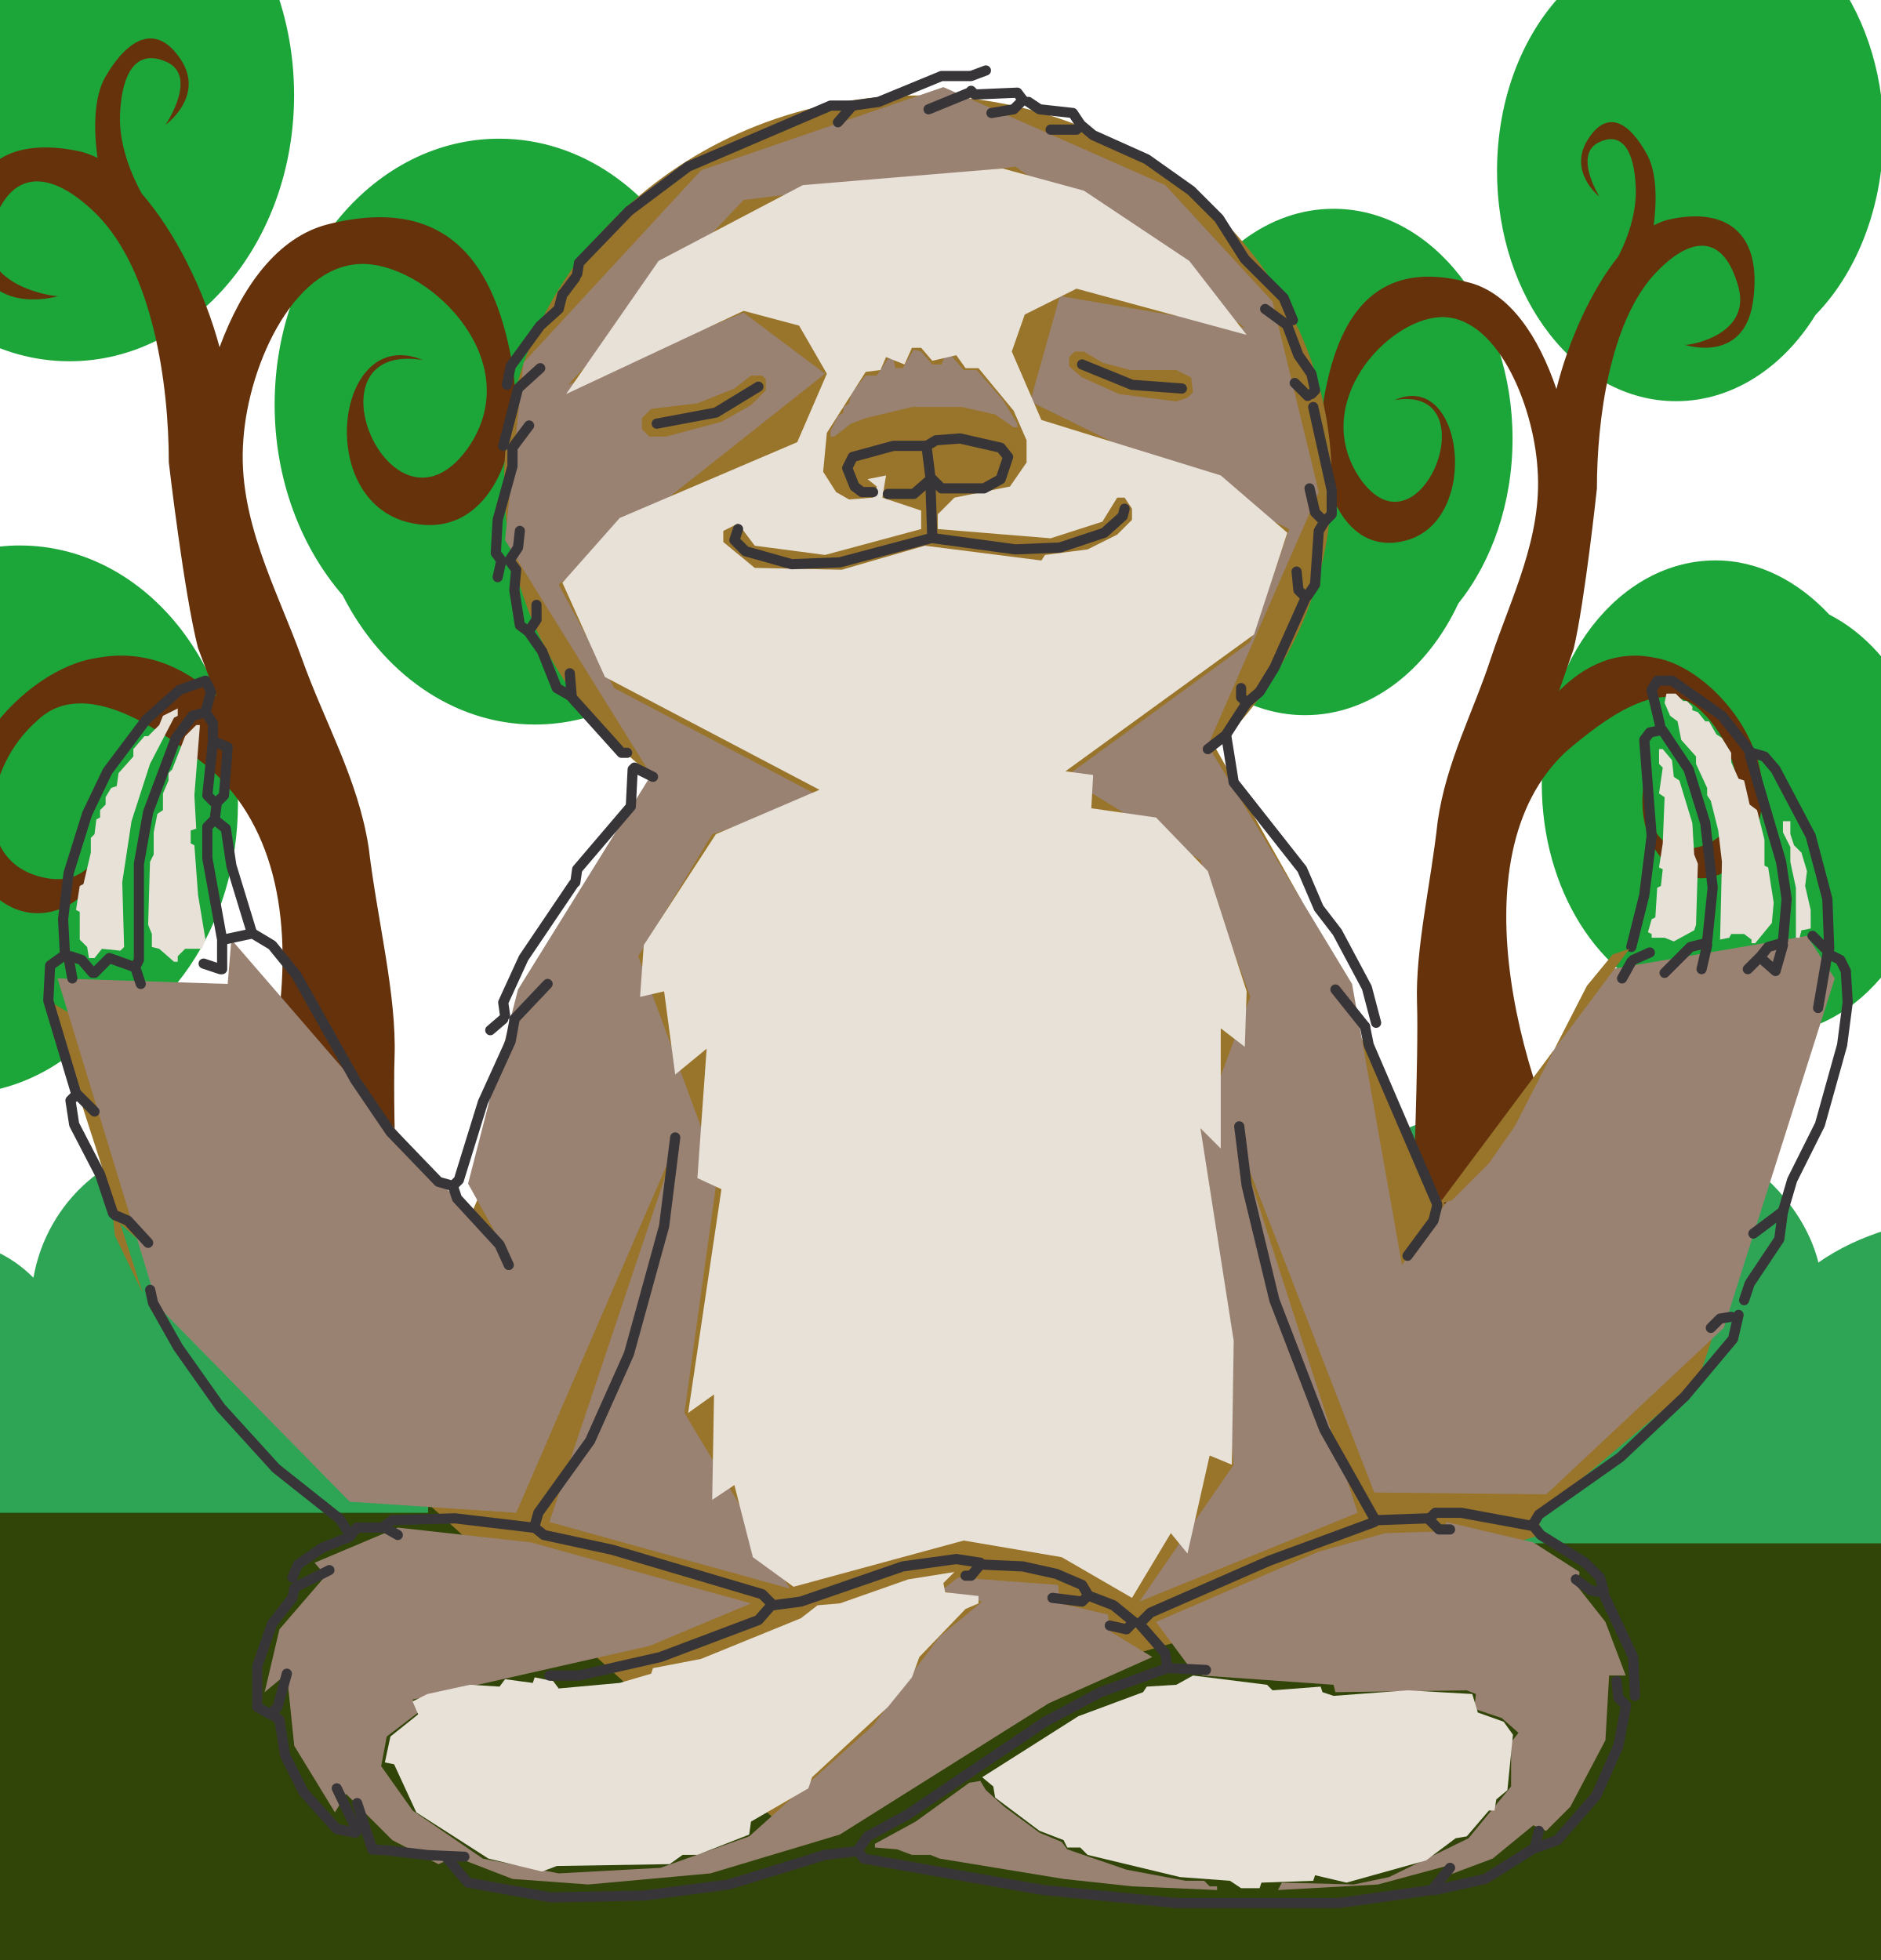
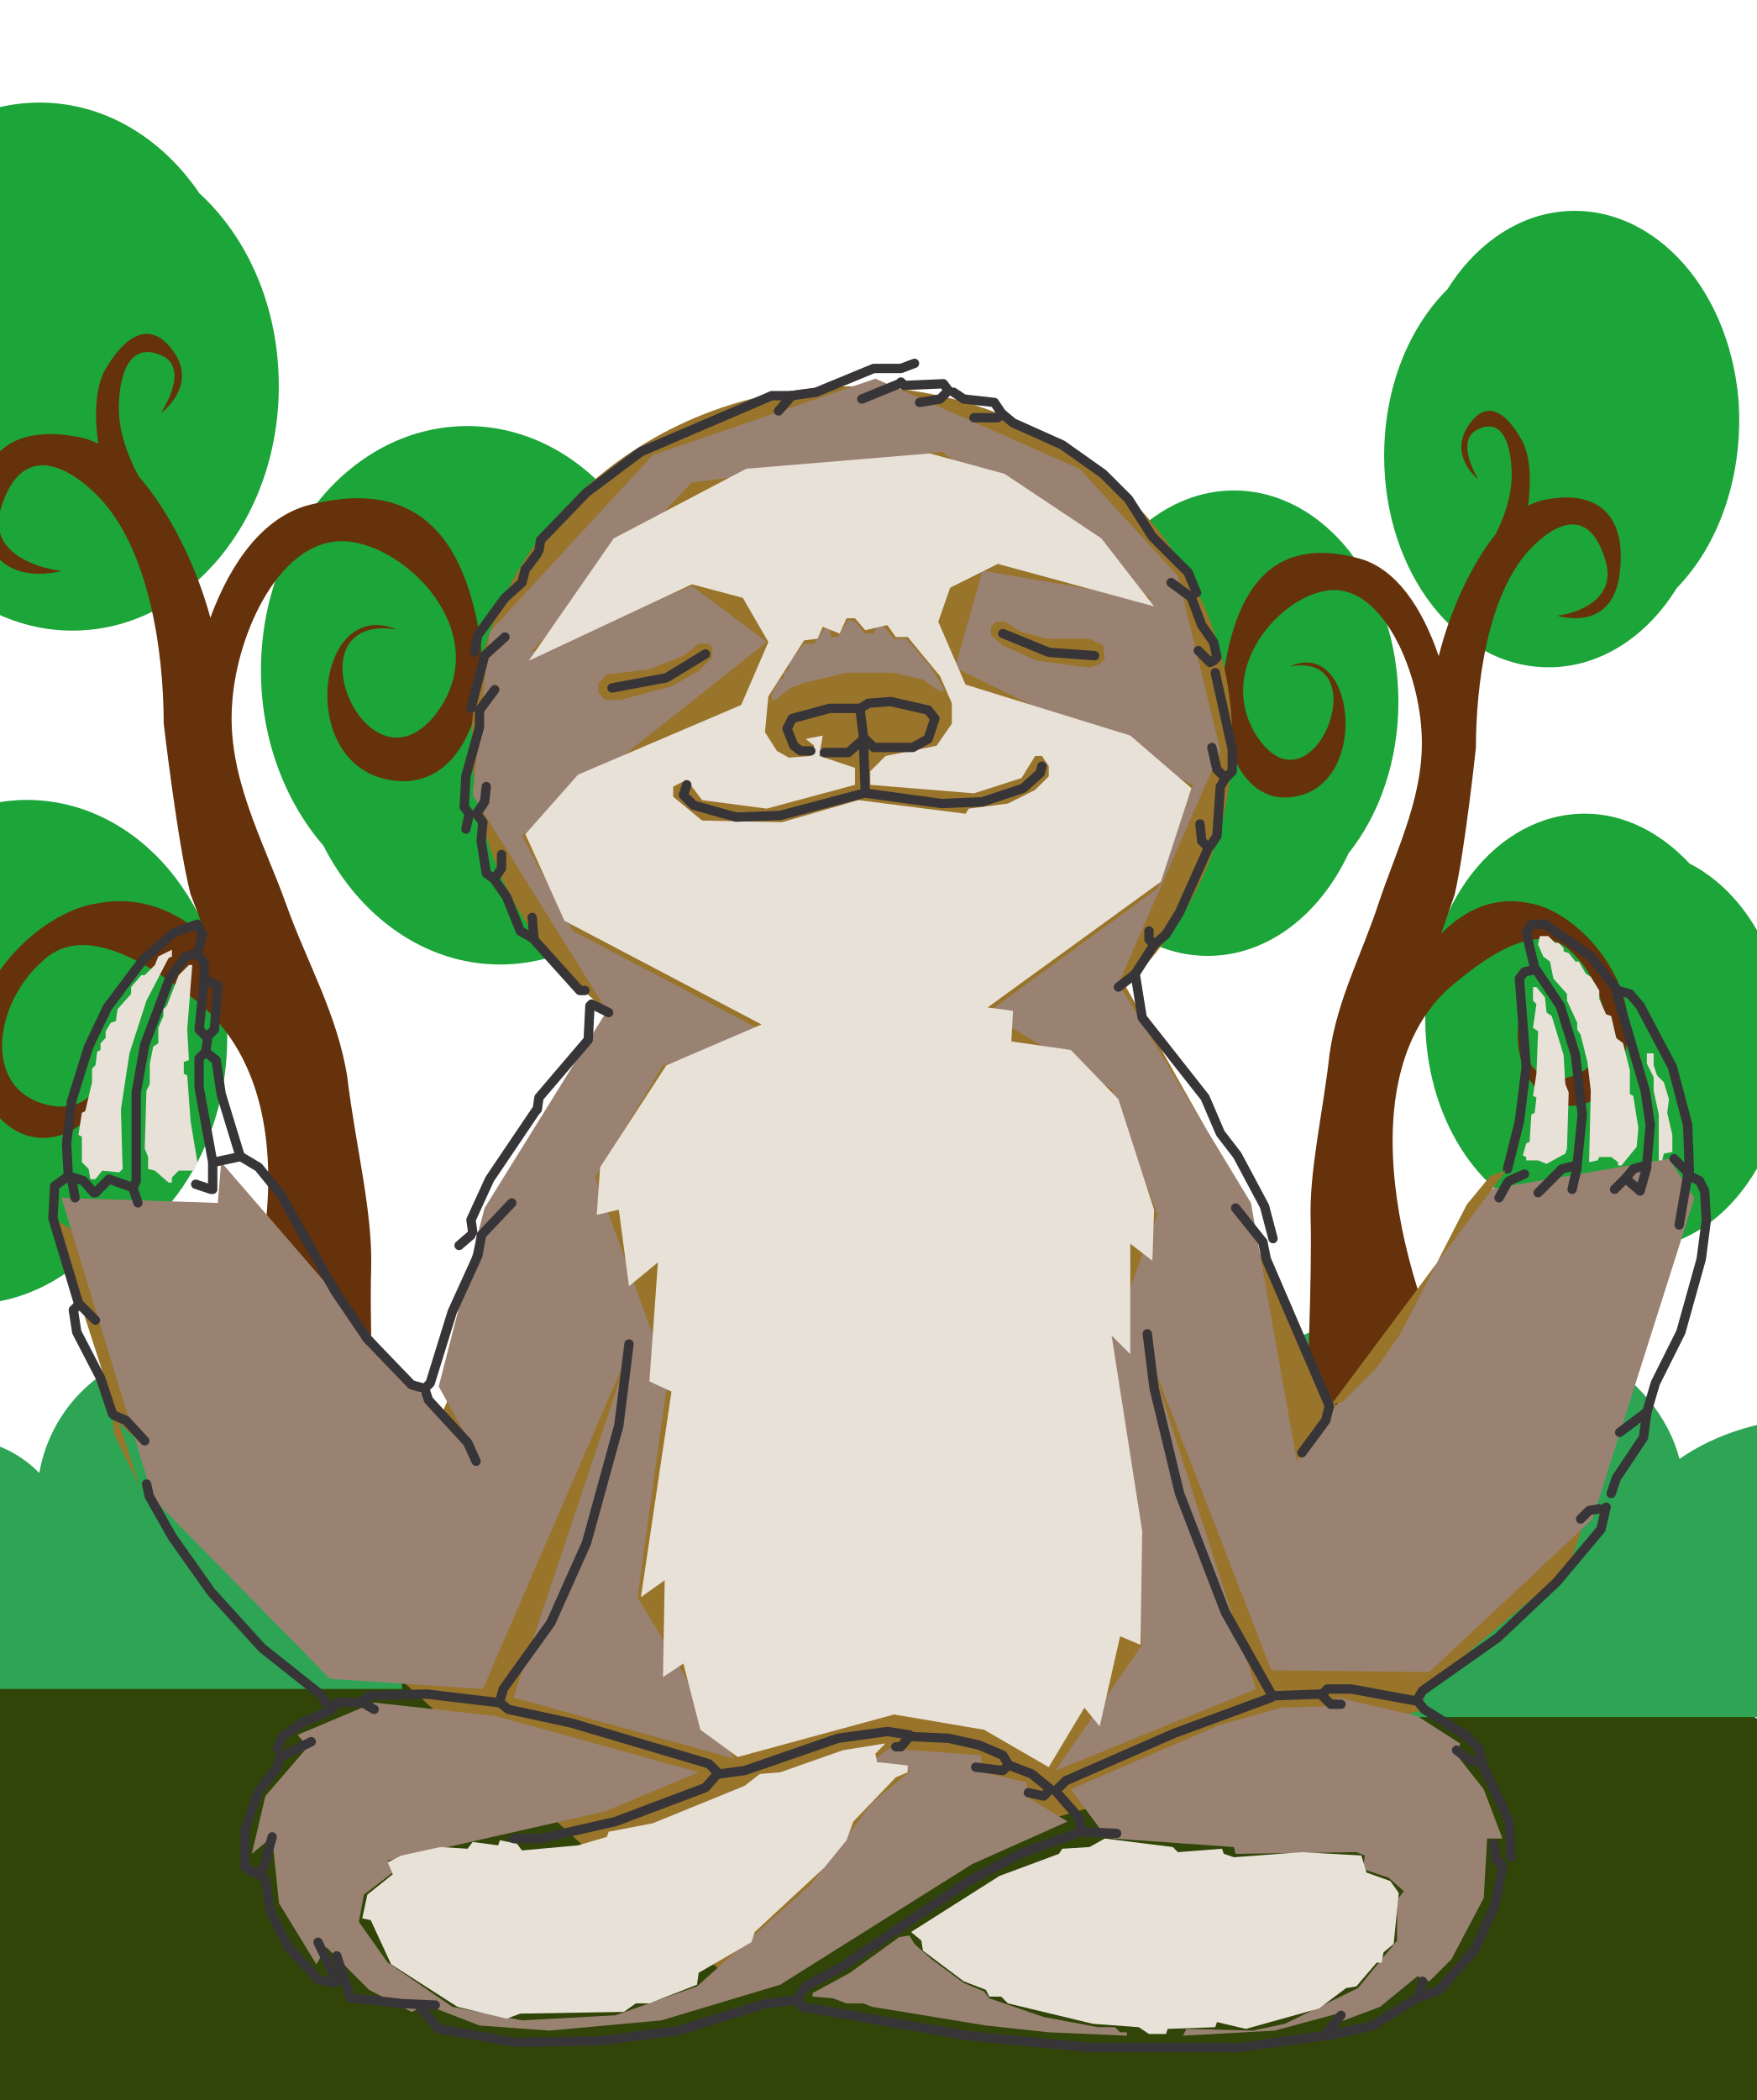
- <svg xmlns="http://www.w3.org/2000/svg" id="Layer_1" version="1.1" viewBox="0 0 1017.03 1059.95">
+ <svg xmlns="http://www.w3.org/2000/svg" id="Layer_1" version="1.1" viewBox="0 0 1033.49 1235.64">
  <defs>
    <style>
      .st0 {
        fill: #314508;
      }

      .st1 {
        fill: #e8e1d8;
      }

      .st1, .st2 {
        fill-rule: evenodd;
      }

      .st3 {
        fill: #1ca538;
      }

      .st4 {
        fill: #99742b;
      }

      .st5 {
        fill: #2da555;
      }

      .st6 {
        fill: #65320b;
      }

      .st7 {
        fill: none;
        stroke: #383538;
        stroke-linecap: round;
        stroke-linejoin: round;
        stroke-width: 5.5px;
      }

      .st2 {
        fill: #9a8273;
      }
    </style>
  </defs>
-   <path class="st0" d="M1238.07,1019.85c-98.65-113.34-217.07-202.06-351.98-263.66-135.25-61.77-280.07-93.08-430.42-93.08-178.49,0-354.68,46.34-509.55,134-8.98,5.09-14.55,14.66-14.55,25.05v216.65c0,15.89,12.78,28.75,28.54,28.75h1256.49c11.21,0,21.37-6.6,26-16.87,4.63-10.27,2.85-22.34-4.53-30.81v-.02Z" />
-   <path class="st5" d="M207.49,701.66c-6.3,0-12.36,1.13-18,3.17-1.04-48.14-39.3-86.82-86.38-86.82-42.46,0-77.74,31.48-85.04,72.97-12.5-12.64-29.63-20.45-48.54-20.45-36.62,0-66.59,29.25-69.02,66.27-3.33-.91-6.82-1.45-10.42-1.45-22.23,0-40.26,18.53-40.26,41.38s18.03,41.38,40.26,41.38H231.5v-79.75c0-33.89-24.01-36.71-24.01-36.71h0Z" />
-   <path class="st5" d="M656.38,695.52c10.88,0,21.33,1.35,31.06,3.78,1.79-57.51,67.82-103.72,149.09-103.72,73.27,0,134.17,37.61,146.76,87.17,21.57-15.1,51.14-24.43,83.78-24.43,63.2,0,114.92,34.94,119.12,79.17,5.75-1.09,11.76-1.73,17.99-1.73,38.36,0,69.48,22.13,69.48,49.43s-31.12,49.43-69.48,49.43h-589.24v-95.27c0-40.49,41.44-43.85,41.44-43.85h0Z" />
+   <path class="st0" d="M1243.13,1195.54c-98.65-113.34-217.07-202.06-351.98-263.66-135.25-61.77-280.07-93.08-430.42-93.08-178.49,0-354.68,46.34-509.55,134-8.98,5.09-14.55,14.66-14.55,25.05v216.65c0,15.89,12.78,28.75,28.54,28.75h1256.49c11.21,0,21.37-6.6,26-16.87,4.63-10.27,2.85-22.34-4.53-30.81v-.02Z" />
+   <path class="st5" d="M212.55,877.35c-6.3,0-12.36,1.13-18,3.17-1.04-48.14-39.3-86.82-86.38-86.82-42.46,0-77.74,31.48-85.04,72.97-12.5-12.64-29.63-20.45-48.54-20.45-36.62,0-66.59,29.25-69.02,66.27-3.33-.91-6.82-1.45-10.42-1.45-22.23,0-40.26,18.53-40.26,41.38s18.03,41.38,40.26,41.38H236.56v-79.75c0-33.89-24.01-36.71-24.01-36.71h0Z" />
+   <path class="st5" d="M661.44,871.21c10.88,0,21.33,1.35,31.06,3.78,1.79-57.51,67.82-103.72,149.09-103.72,73.27,0,134.17,37.61,146.76,87.17,21.57-15.1,51.14-24.43,83.78-24.43,63.2,0,114.92,34.94,119.12,79.17,5.75-1.09,11.76-1.73,17.99-1.73,38.36,0,69.48,22.13,69.48,49.43s-31.12,49.43-69.48,49.43h-589.24v-95.27c0-40.49,41.44-43.85,41.44-43.85h0Z" />
  <g>
-     <path class="st3" d="M981.71,170.32c-17.69,28.7-45.14,46.64-75.4,46.64-53.52,0-96.81-55.61-96.81-124.37,0-40.06,14.43-75.34,37.23-98.06,15.36-24.52,38.16-41.86,64.69-45.44,53.06-7.18,100.53,41.86,106.58,110.02,3.26,44.25-11.17,85.5-36.3,111.22h0ZM637.77,173.9c16.75-36.47,47.94-60.99,83.31-60.99,53.52,0,96.81,55.61,96.81,124.37,0,34.68-11.17,66.37-29.32,89.09-16.75,35.88-47.47,60.39-82.84,60.39-53.52,0-96.34-55.61-96.34-123.77-.47-35.28,10.7-66.37,28.39-89.09h0ZM927.72,303.06c23.27,0,44.68,11.36,61.43,29.3,33.98,17.34,57.71,59.79,57.71,109.42,0,65.17-40.96,117.79-91.69,117.79-17.69,0-34.44-6.58-48.4-17.94-41.89-11.96-73.07-60.39-73.07-117.79,0-66.97,41.89-120.78,94.01-120.78Z" />
-     <path class="st6" d="M715.96,215.16c6.98-39.46,24.67-77.13,79.12-62.18,21.41,5.98,36.77,28.7,46.54,57.4,6.52-26.31,19.08-53.81,33.51-71.75,6.05-11.96,10.24-25.71,9.31-38.87-.93-16.74-6.52-29.3-20.01-22.72s0,28.7.47,29.3c-.93-.6-16.75-13.75-6.52-30.49,10.24-16.74,22.34-10.76,32.58,8.37,4.65,8.97,5.12,23.32,3.26,37.67,2.33-1.2,5.12-2.39,7.45-2.99,30.72-7.18,50.73,5.98,46.54,41.86-3.72,35.88-35.37,26.31-37.23,25.71.93.6,38.16-4.78,28.39-33.48-8.84-28.7-27.46-23.32-44.68-4.78-24.2,26.31-31.18,78.93-31.18,116,0,0-6.52,60.99-12.57,86.7l-7.91,22.72c14.43-14.35,31.65-22.12,51.66-17.94,31.18,4.78,73.54,54.41,53.06,97.46-19.08,41.86-65.16,18.54-59.11-28.1,0,0,.47,41.26,30.25,32.89,29.79-8.37,24.2-51.42,1.4-72.95-20.48-21.53-53.99,4.78-73.54,21.53-61.43,57.4-22.81,187.15,14.43,249.34l-97.27-5.38s3.26-78.93,2.33-108.23c-.93-29.3,7.45-63.98,11.17-98.06,4.65-32.29,19.08-58.6,28.86-88.49,10.7-32.29,27.92-65.17,25.13-102.25-2.33-35.88-22.81-83.71-53.06-81.92-28.86,1.79-69.81,46.64-43.28,86.7,32.58,47.83,71.21-50.82,19.08-41.86,37.23-16.74,47.01,65.17,6.05,75.94-35.84,9.57-51.2-37.67-44.21-77.13h0Z" />
+     <path class="st3" d="M986.77,346c-17.69,28.7-45.14,46.64-75.4,46.64-53.52,0-96.81-55.61-96.81-124.37,0-40.06,14.43-75.34,37.23-98.06,15.36-24.52,38.16-41.86,64.69-45.44,53.06-7.18,100.53,41.86,106.58,110.02,3.26,44.25-11.17,85.5-36.3,111.22h0ZM642.83,349.59c16.75-36.47,47.94-60.99,83.31-60.99,53.52,0,96.81,55.61,96.81,124.37,0,34.68-11.17,66.37-29.32,89.09-16.75,35.88-47.47,60.39-82.84,60.39-53.52,0-96.34-55.61-96.34-123.77-.47-35.28,10.7-66.37,28.39-89.09h0ZM932.78,478.75c23.27,0,44.68,11.36,61.43,29.3,33.98,17.34,57.71,59.79,57.71,109.42,0,65.17-40.96,117.79-91.69,117.79-17.69,0-34.44-6.58-48.4-17.94-41.89-11.96-73.07-60.39-73.07-117.79,0-66.97,41.89-120.78,94.01-120.78Z" />
+     <path class="st6" d="M721.02,390.85c6.98-39.46,24.67-77.13,79.12-62.18,21.41,5.98,36.77,28.7,46.54,57.4,6.52-26.31,19.08-53.81,33.51-71.75,6.05-11.96,10.24-25.71,9.31-38.87-.93-16.74-6.52-29.3-20.01-22.72s0,28.7.47,29.3c-.93-.6-16.75-13.75-6.52-30.49,10.24-16.74,22.34-10.76,32.58,8.37,4.65,8.97,5.12,23.32,3.26,37.67,2.33-1.2,5.12-2.39,7.45-2.99,30.72-7.18,50.73,5.98,46.54,41.86-3.72,35.88-35.37,26.31-37.23,25.71.93.6,38.16-4.78,28.39-33.48-8.84-28.7-27.46-23.32-44.68-4.78-24.2,26.31-31.18,78.93-31.18,116,0,0-6.52,60.99-12.57,86.7l-7.91,22.72c14.43-14.35,31.65-22.12,51.66-17.94,31.18,4.78,73.54,54.41,53.06,97.46-19.08,41.86-65.16,18.54-59.11-28.1,0,0,.47,41.26,30.25,32.89,29.79-8.37,24.2-51.42,1.4-72.95-20.48-21.53-53.99,4.78-73.54,21.53-61.43,57.4-22.81,187.15,14.43,249.34l-97.27-5.38s3.26-78.93,2.33-108.23c-.93-29.3,7.45-63.98,11.17-98.06,4.65-32.29,19.08-58.6,28.86-88.49,10.7-32.29,27.92-65.17,25.13-102.25-2.33-35.88-22.81-83.71-53.06-81.92-28.86,1.79-69.81,46.64-43.28,86.7,32.58,47.83,71.21-50.82,19.08-41.86,37.23-16.74,47.01,65.17,6.05,75.94-35.84,9.57-51.2-37.67-44.21-77.13h0Z" />
  </g>
  <g>
-     <path class="st3" d="M-57.03,141.41C-34.84,174.62-.39,195.37,37.57,195.37c67.15,0,121.45-64.33,121.45-143.88,0-46.35-18.1-87.16-46.71-113.45-19.27-28.36-47.88-48.42-81.16-52.57C-35.42-122.84-94.98-66.11-102.57,12.75c-4.09,51.19,14.01,98.92,45.54,128.67h0ZM374.48,145.56c-21.02-42.2-60.14-70.56-104.52-70.56-67.15,0-121.45,64.33-121.45,143.88,0,40.12,14.01,76.78,36.79,103.07,21.02,41.5,59.56,69.87,103.93,69.87,67.15,0,120.87-64.33,120.87-143.19.58-40.81-13.43-76.78-35.62-103.07h0ZM10.71,294.98c-29.2,0-56.05,13.14-77.08,33.9-42.62,20.06-72.4,69.17-72.4,126.59,0,75.4,51.38,136.27,115.03,136.27,22.19,0,43.21-7.61,60.73-20.75,52.55-13.83,91.67-69.87,91.67-136.27,0-77.48-52.55-139.73-117.95-139.73Z" />
-     <path class="st6" d="M276.38,193.29c-8.76-45.66-30.95-89.24-99.26-71.94-26.86,6.92-46.13,33.2-58.39,66.41-8.17-30.44-23.94-62.26-42.04-83.01-7.59-13.83-12.85-29.75-11.68-44.96,1.17-19.37,8.17-33.9,25.11-26.29s0,33.2-.58,33.9c1.17-.69,21.02-15.91,8.17-35.28-12.85-19.37-28.03-12.45-40.87,9.68-5.84,10.38-6.42,26.98-4.09,43.58-2.92-1.38-6.42-2.77-9.34-3.46-38.54-8.3-63.65,6.92-58.39,48.42,4.67,41.5,44.38,30.44,46.71,29.75-1.17.69-47.88-5.53-35.62-38.74,11.09-33.2,34.45-26.98,56.05-5.53,30.36,30.44,39.12,91.31,39.12,134.2,0,0,8.17,70.56,15.77,100.3l9.93,26.29c-18.1-16.6-39.71-25.59-64.81-20.75-39.12,5.53-92.26,62.95-66.56,112.75,23.94,48.42,81.75,21.44,74.16-32.51,0,0-.58,47.73-37.95,38.05-37.37-9.68-30.36-59.49-1.75-84.39,25.69-24.9,67.73,5.53,92.26,24.9,77.08,66.41,28.61,216.52-18.1,288.46l122.04-6.23s-4.09-91.31-2.92-125.21c1.17-33.9-9.34-74.02-14.01-113.45-5.84-37.35-23.94-67.79-36.2-102.38-13.43-37.35-35.03-75.4-31.53-118.29,2.92-41.5,28.61-96.84,66.56-94.77,36.2,2.08,87.59,53.96,54.3,100.3-40.87,55.34-89.34-58.8-23.94-48.42-46.71-19.37-58.97,75.4-7.59,87.85,44.96,11.07,64.23-43.58,55.47-89.24h0Z" />
+     <path class="st3" d="M-51.97,317.1c22.19,33.2,56.64,53.96,94.59,53.96,67.15,0,121.45-64.33,121.45-143.88,0-46.35-18.1-87.16-46.71-113.45-19.27-28.36-47.88-48.42-81.16-52.57-66.56-8.3-126.12,48.42-133.71,127.28-4.09,51.19,14.01,98.92,45.54,128.67h0ZM379.54,321.25c-21.02-42.2-60.14-70.56-104.52-70.56-67.15,0-121.45,64.33-121.45,143.88,0,40.12,14.01,76.78,36.79,103.07,21.02,41.5,59.56,69.87,103.93,69.87,67.15,0,120.87-64.33,120.87-143.19.58-40.81-13.43-76.78-35.62-103.07h0ZM15.77,470.67c-29.2,0-56.05,13.14-77.08,33.9-42.62,20.06-72.4,69.17-72.4,126.59,0,75.4,51.38,136.27,115.03,136.27,22.19,0,43.21-7.61,60.73-20.75,52.55-13.83,91.67-69.87,91.67-136.27,0-77.48-52.55-139.73-117.95-139.73Z" />
+     <path class="st6" d="M281.44,368.98c-8.76-45.66-30.95-89.24-99.26-71.94-26.86,6.92-46.13,33.2-58.39,66.41-8.17-30.44-23.94-62.26-42.04-83.01-7.59-13.83-12.85-29.75-11.68-44.96,1.17-19.37,8.17-33.9,25.11-26.29s0,33.2-.58,33.9c1.17-.69,21.02-15.91,8.17-35.28-12.85-19.37-28.03-12.45-40.87,9.68-5.84,10.38-6.42,26.98-4.09,43.58-2.92-1.38-6.42-2.77-9.34-3.46-38.54-8.3-63.65,6.92-58.39,48.42,4.67,41.5,44.38,30.44,46.71,29.75-1.17.69-47.88-5.53-35.62-38.74,11.09-33.2,34.45-26.98,56.05-5.53,30.36,30.44,39.12,91.31,39.12,134.2,0,0,8.17,70.56,15.77,100.3l9.93,26.29c-18.1-16.6-39.71-25.59-64.81-20.75-39.12,5.53-92.26,62.95-66.56,112.75,23.94,48.42,81.75,21.44,74.16-32.51,0,0-.58,47.73-37.95,38.05-37.37-9.68-30.36-59.49-1.75-84.39,25.69-24.9,67.73,5.53,92.26,24.9,77.08,66.41,28.61,216.52-18.1,288.46l122.04-6.23s-4.09-91.31-2.92-125.21c1.17-33.9-9.34-74.02-14.01-113.45-5.84-37.35-23.94-67.79-36.2-102.38-13.43-37.35-35.03-75.4-31.53-118.29,2.92-41.5,28.61-96.84,66.56-94.77,36.2,2.08,87.59,53.96,54.3,100.3-40.87,55.34-89.34-58.8-23.94-48.42-46.71-19.37-58.97,75.4-7.59,87.85,44.96,11.07,64.23-43.58,55.47-89.24h0Z" />
  </g>
-   <polyline class="st4" points="425.82 990.11 539.11 915.61 699.11 870.11 833.11 830.11 832.11 819.11 918.11 746.76 981.61 557.11 806.97 641.11 789.86 661.11 769.11 636.98 703.72 486.8 646.34 385.11 368.61 392.11 248.11 672.11 26.11 541.11 77.11 699.11 62.11 668.11 61.11 658.11" />
-   <ellipse class="st4" cx="496.36" cy="259.81" rx="223.75" ry="208.19" />
+   <polyline class="st4" points="430.88 1165.8 544.17 1091.3 704.17 1045.8 838.17 1005.8 837.17 994.8 923.17 922.45 986.67 732.8 812.03 816.8 794.92 836.8 774.17 812.67 708.78 662.49 651.39 560.8 373.67 567.8 253.17 847.8 31.17 716.8 82.17 874.8 67.17 843.8 66.17 833.8" />
+   <ellipse class="st4" cx="501.42" cy="435.49" rx="223.75" ry="208.19" />
  <g>
-     <path class="st2" d="M473.11,997.11v2l12,1,8,3h10l5,2,67,11,37,4,46,2v-2h-4l-3-3h-10l-32-6-32-11-3-4-12-5-19-14-10-9-3-5-6,1-29,21-22,12Z" />
-     <path class="st2" d="M143.11,915.11l12-10,4,39,22,36,6-10,25,25,25,13,9-4,31,12,41,3,66-6,70-21,113-71,56-25-23-14-1-9-26-6-1-10-54-4-9,7,22,6-23,19-36,48-67,60-48,17-55,3-41-8-38-26-17-24,3-16,17-13-3-7,128-29,55-23-119-33-72-8-45,19,6,7-25,29-8,34Z" />
-     <path class="st2" d="M854.11,850.11l-25-16-47-11-1,5-32,1-36,10-88,38,17,23,8,1v5l71,5,1,4,71-1,5,2-1,8,15,5,9,8-4,5v24l-23,28-43,21-19,4-39-1-2,4,54-3,37-10,1,5,24-9,22-18,7,3,13-13,19-36,2-35h9l-11-29-15-19,1-8Z" />
-     <path class="st2" d="M449.11,236.11h2l9-7,8-3,25-6h27l18,4,10,7h2v-2l-8-13-14-16h-7l-7-8h-3l-2,5h-5l-6-7-4-1-6,10h-4l-1-5h-3l-6,9h-6l-8,10-1,5-3,2v3l-3,2-4,8v3Z" />
-     <path class="st2" d="M379.11,92.11l-96,104-10,96,79,127-72,116-27,105,25,45-153-177-2,24-92-3,54,177,104,106,90,6,87-201-69,206,130,36-57-95,18-130-43-117,40-66,59-20-112-59-30-56,144-114-44-33-95,39,95-100,147-18,124,87-100-17-16,57,140,69-21,61-100,73,73,45,27,74-27,72,18,181-51,74,118-48-65-202,74,191,93,1,96-90,60-189-15-23-106,18-113,160-27-152-78-129,60-137-25-103-58-63-120-53-131,45ZM414.11,205.11v6l-8,8-16,9-30,8h-9l-4-4v-6l5-5,25-3,20-8,9-7h6l2,2ZM578.11,193.11l3-3h5l10,6,15,4h25l8,4,1,8-3,3-6,2-31-4-20-9-7-6v-5Z" />
-     <path class="st1" d="M531.11,961.11l6,5,1,6,24,18,13,5,2,4h7l4,4,50,12,27,2,6,4h10l1-3,28-1,1-3,17,4,43-12,16-12,6-1,12-14h3l1-6,6-5,3-30-5-7-14-5-3-10-35-2-40,3-6-2-1-3-26,2-3-3-40-5-9,5-16,1-2,3-35,13-52,33Z" />
-     <path class="st1" d="M529.11,863.11l-18-2-1-5,6-6-25,4-37,13-12,1-9,7-54,22-26,5-1,3-17,5-33,3-3-4-10-2-1,3-15-2-3,4-16-1-23,5-8,4,3,7-15,12-3,14,5,1,12,26,39,25,29,7,8-3,61-1,7-5h8l28-11,1-7,31-18,2-6,41-38,13-16,4-11,25-26,7-3v-4Z" />
-     <path class="st1" d="M964.11,444.11v6l4,8v8l3,14v27h2l1-4,5-1v-10l-3-13,1-8-3-10-4-4-2-6v-7h-4Z" />
-     <path class="st1" d="M897.11,405.11v8l2,2-2,14,3,2-1,25-2,13,2,1-1,9-2,1-1,16-2,1-2,7,2,1v2h7l5,2,11-6,1-3,1-33-2-5-1-17-7-23-3-2-1-9-5-6h-2Z" />
-     <path class="st1" d="M108.11,392.11h-2l-6,6-7,18-2,2v4l-3,7v9l-3,2-2,10v12l-2,4-1,34,2,5v7l4,1,8,7h2v-3l4-4h9l2-5-4-24-2-27-2-1v-7l3-1-1-18,3-38Z" />
-     <path class="st1" d="M96.11,383.11l-8,4-2,5-6,6h-2l-6,7v4l-8,9-1,7-3,1-3,5v4l-3,3v4l-2,1-1,8-2,2v8l-4,17-2,1-2,13,2,1v15l4,4,1,6h3l4-5,10,1,2-2-1-35,5-33,10-31,13-25,2-1v-4Z" />
-     <path class="st1" d="M901.11,375.11l-1,5,3,7,4,3,2,10,8,9v4l6,13v4l2,3,4,16,2,17-1,42,5-1,1-2h7l4,3v2h2l9-11,1-11-3-19-2-1v-14l-4-16-4-3-3-13-3-1-4-9v-5l-5-8-3-2-4-7h-2l-4-5-3-1v-2l-3-3h-2l-4-4h-5Z" />
-     <path class="st1" d="M434.11,100.11l-78,41-50,72,96-45,30,8,15,26-16,37-96,41-31,35,23,51,116,61-56,24-39,60-2,28,13-3,6,45,17-14-5,70,13,6-18,121,14-10-1,57,12-8,10,39,22,16,92-25,53,9,38,22,21-35,9,11,12-53,12,5,1-67-18-115,11,11v-65l13,10,1-30-21-65-28-29-35-5,1-18-15-2,102-74,18-55-36-31-97-30-16-37,7-20,28-14,92,25-31-40-57-38-44-12-108,9ZM391.11,293.11v-6l8-4,9,12,38,5,52-14v-10l-21-7,2-12-10,2,5,4-2,6-13,1-7-4-7-11,2-21,21-33,8-1,3-7,10,4,4-9h5l6,7,13-3,5,7h7l19,23,7,16v12l-9,13-30,6-9,9v8l61,5,28-9,8-13h4l4,6v6l-8,8-16,8-23,3-2,3-63-8-45,13-47-1-17-14Z" />
-     <path class="st7" d="M922.11,510.11l-8,2-14,14" />
-     <path class="st7" d="M304.11,159.11l-2,8-10,9-16,22-2,10" />
-     <path class="st7" d="M37.11,518.11l2,11" />
-     <path class="st7" d="M73.11,523.11l2-4v-52l5-28,15-40,9-12,7-2" />
-     <path class="st7" d="M73.11,523.11l-14-5-8,8" />
-     <path class="st7" d="M73.11,523.11l3,9" />
-     <path class="st7" d="M943.11,703.11l3-9,16-24,2-15" />
-     <path class="st7" d="M892.11,515.11l-9,4" />
-     <path class="st7" d="M208.11,826.11l7,4" />
-     <path class="st7" d="M41.11,592.11l-3,3,2,13,14,27,7,21" />
-     <path class="st7" d="M699.11,173.11l-5-12-21-21-14-22-15-15-24-17-29-13-6-5" />
-     <path class="st7" d="M297.11,906.11h16l44-10,53-20,7-8" />
-     <path class="st7" d="M874.11,909.11l1,9,4,4" />
-     <path class="st7" d="M952.11,518.11l8,7,4-14" />
-     <path class="st7" d="M503.11,258.11l-2-16" />
-     <path class="st7" d="M182.11,967.11l11,23" />
-     <path class="st7" d="M289.11,826.11l5,4,37,8,81,24,5,5" />
-     <path class="st7" d="M62.11,657.11l7,3,11,12" />
-     <path class="st7" d="M308.11,376.11l-7-4-8-20-7-10" />
-     <path class="st7" d="M588.11,862.11l-3-5-14-6-18-4-22-1" />
-     <path class="st7" d="M947.11,407.11l7,2,6,7,19,36,9,34,1,27" />
-     <path class="st7" d="M115.11,400.11v-9l-4-6" />
-     <path class="st7" d="M744.11,553.11l-5-19-16-30-10-13-9-21-37-47-4-25" />
-     <path class="st7" d="M285.11,341.11l-4-3-3-19,1-11-3-4" />
-     <path class="st7" d="M897.11,395.11l-5,1-3,4,4,52-4,32-7,28" />
-     <path class="st7" d="M617.11,877.11l5-5,64-28,57-21" />
-     <path class="st7" d="M460.11,57.11h-11l-77,33-32,24-27,28-1,6" />
-     <path class="st7" d="M945.11,524.11l6-6" />
-     <path class="st7" d="M829.11,825.11l4,5,24,15,8,8,2,7" />
-     <path class="st7" d="M245.11,641.11l3-3,13-42,15-33,2-11" />
-     <path class="st7" d="M946.11,408.11l17,58,3,20-2,23" />
-     <path class="st7" d="M709.11,213.11l2-2-2-9-7-10-6-16" />
-     <path class="st7" d="M866.11,861.11l-6-1-8-6" />
-     <path class="st7" d="M155.11,905.11l-5,18-3,3" />
-     <path class="st7" d="M989.11,516.11l6,3,3,6,1,17-3,23-12,43-15,30-5,17" />
-     <path class="st7" d="M504.11,259.11l5,5h23l9-5,4-12-4-5-22-5-13,1-5,3" />
-     <path class="st7" d="M117.11,434.11l4-4,2-26-7-3" />
-     <path class="st7" d="M311.11,477.11l1-7,29-34,1-20" />
-     <path class="st7" d="M309.11,377.11l27,30h3" />
-     <path class="st7" d="M589.11,863.11l13,5,11,9" />
-     <path class="st7" d="M147.11,927.11l4,3,3,19,10,20,18,20,10,2" />
-     <path class="st7" d="M925.11,718.11l5-5,6-1" />
-     <path class="st7" d="M743.11,821.11l-27-48-27-70-15-62-4-32" />
-     <path class="st7" d="M877.11,529.11l5-9" />
-     <path class="st7" d="M136.11,504.11l-11-36-3-20-5-4" />
-     <path class="st7" d="M290.11,327.11v8l-4,6" />
-     <path class="st7" d="M706.11,323.11l-17,38-8,13-7,6" />
-     <path class="st7" d="M830.11,999.11l-27,17-27,6" />
-     <path class="st7" d="M41.11,591.11l-15-50,1-19,7-5" />
-     <path class="st7" d="M135.11,505.11l-14,3" />
-     <path class="st7" d="M464.11,1000.11l5-7,22-12,74-50,30-16,36-13" />
-     <path class="st7" d="M652.11,903.11l-20-1" />
-     <path class="st7" d="M963.11,510.11l-7,2-4,5" />
-     <path class="st7" d="M399.11,286.11l-2,6,6,6,25,7,26-1,49-13" />
-     <path class="st7" d="M536.11,61.11l12-2,5-5" />
-     <path class="st7" d="M308.11,364.11l1,12" />
-     <path class="st7" d="M884.11,917.11l-1-21-16-34" />
-     <path class="st7" d="M207.11,826.11h-14" />
-     <path class="st7" d="M744.11,822.11l28-1" />
-     <path class="st7" d="M418.11,868.11l15-2,55-19,29-4,13,2" />
-     <path class="st7" d="M879.11,923.11l-4,21-12,27-21,24-11,4" />
-     <path class="st7" d="M761.11,679.11l14-19,2-8" />
-     <path class="st7" d="M898.11,394.11l-5-21,3-5h8l27,19,15,19" />
-     <path class="st7" d="M503.11,261.11l1,29" />
-     <path class="st7" d="M42.11,592.11l9,9" />
-     <path class="st7" d="M584.11,67.11l-4-6-18-2-6-4" />
-     <path class="st7" d="M178.11,849.11l-18,9" />
-     <path class="st7" d="M553.11,54.11l-3-4-23,1-2-2" />
-     <path class="st7" d="M663.11,397.11l11-17" />
-     <path class="st7" d="M505.11,291.11l44,6,24-1,24-8,10-9,1-4" />
-     <path class="st7" d="M241.11,1004.11l11,13" />
-     <path class="st7" d="M460.11,58.11l-7,8" />
-     <path class="st7" d="M343.11,415.11l10,5" />
-     <path class="st7" d="M700.11,207.11l7,7" />
-     <path class="st7" d="M244.11,641.11l-7-2-26-27-19-28-32-57-13-16-10-6" />
-     <path class="st7" d="M784.11,827.11h-6l-5-5" />
-     <path class="st7" d="M639.11,210.11l-27-2-27-11" />
-     <path class="st7" d="M159.11,859.11l-1,5-11,14-8,23v22l7,4" />
-     <path class="st7" d="M286.11,230.11l-9,12" />
-     <path class="st7" d="M281.11,287.11l-1,9-4,6" />
-     <path class="st7" d="M588.11,863.11l-3,3-16-2" />
-     <path class="st7" d="M722.11,535.11l16,20" />
-     <path class="st7" d="M115.11,401.11l-3,29,4,4" />
-     <polyline class="st7" points="251.11 1004.11 231.37 1003.23 209.91 1000.72 201.33 1000.13 193.11 975.11" />
-     <path class="st7" d="M674.11,380.11l-3-3v-5" />
-     <path class="st7" d="M600.11,879.11l9,2,4-4" />
-     <path class="st7" d="M524.11,41.11h-15l-34,14-14,2" />
-     <path class="st4" d="M778.11,651.11l7-2,20-20,14-20,39-76,14-17,9-3" />
-     <path class="st7" d="M280.11,210.11l-8,31" />
-     <path class="st7" d="M480.11,267.11h14l8-7" />
-     <path class="st7" d="M253.11,1018.11l45,8,50-1,46-6,52-16,17-2" />
-     <path class="st7" d="M948.11,667.11l16-12" />
-     <path class="st7" d="M988.11,514.11l-8-8" />
-     <path class="st7" d="M111.11,385.11l3-11-3-6-14,5-18,16-21,28-11,23-10,32-3,25,1,19" />
-     <path class="st7" d="M81.21,697.55l1.55,7.11,13.51,23.91,22.98,32.53,29.96,32.97,34.34,27.24,5.48,8.37" />
-     <path class="st7" d="M193.11,826.11l-4,5-15,6-13,9-3,7" />
-     <path class="st7" d="M296.11,532.11l-18,19" />
-     <path class="st7" d="M275.11,684.11l-5-11-23-25-2-6" />
-     <path class="st7" d="M524.11,50.11l-22,9" />
-     <path class="st7" d="M738.11,555.11l2,10,37,86" />
-     <path class="st7" d="M50.11,526.11l-6-7-6-2" />
-     <path class="st7" d="M923.11,511.11l-3,13" />
-     <path class="st7" d="M115.11,444.11l-3,3v17l8,44" />
-     <path class="st7" d="M472.11,266.11h-6l-4-3-4-10,3-6,22-6h17" />
-     <path class="st7" d="M684.11,167.11l11,8" />
-     <path class="st7" d="M584.11,68.11l-2,2h-14" />
-     <path class="st7" d="M710.11,220.11l10,45v13l-4,4" />
-     <path class="st7" d="M281.11,209.11l11-10" />
-     <path class="st7" d="M923.11,509.11l3-29-4-35-9-29-14-21" />
-     <path class="st7" d="M533.11,38.11l-8,3" />
-     <path class="st7" d="M305.11,158.11l6-8" />
-     <path class="st7" d="M830.11,998.11l2-8" />
-     <path class="st7" d="M530.11,846.11l-5,6h-3" />
-     <path class="st7" d="M701.11,309.11l1,10,3,3" />
-     <path class="st7" d="M310.11,478.11l-27,40-11,24,1,7" />
-     <path class="st7" d="M631.11,901.11l-1-7-14-16" />
-     <path class="st7" d="M120.11,509.11v15" />
-     <path class="st7" d="M940.11,711.11l-3,13-26,31-35,33-44,31-3,5" />
-     <path class="st7" d="M110.11,521.11l9,3" />
-     <path class="st7" d="M410.11,209.11l-23,14-32,6" />
-     <path class="st7" d="M365.11,615.11l-6,48-19,69-21,47-28,39-2,7" />
-     <path class="st7" d="M707.11,322.11l4-6,2-29,3-5" />
-     <path class="st7" d="M662.11,398.11l-9,7" />
-     <path class="st7" d="M716.11,282.11l-5-5-3-13" />
-     <path class="st7" d="M117.11,435.11l-1,8" />
-     <path class="st7" d="M774.11,1022.11l-50,7h-88l-72-7-97-17-3-4" />
-     <path class="st7" d="M983.11,545.11l5-29" />
-     <path class="st7" d="M773.11,821.11l3-3h14l38,7" />
-     <path class="st7" d="M271.11,303.11l-3-4,1-18,8-29v-9" />
-     <path class="st7" d="M271.11,303.11l-2,9" />
-     <path class="st7" d="M208.11,825.11l4-3,34-1,42,5" />
-     <path class="st7" d="M272.11,551.11l-7,6" />
-     <path class="st7" d="M784.11,1010.11l-9,11" />
+     <path class="st2" d="M478.17,1172.8v2l12,1,8,3h10l5,2,67,11,37,4,46,2v-2h-4l-3-3h-10l-32-6-32-11-3-4-12-5-19-14-10-9-3-5-6,1-29,21-22,12Z" />
+     <path class="st2" d="M148.17,1090.8l12-10,4,39,22,36,6-10,25,25,25,13,9-4,31,12,41,3,66-6,70-21,113-71,56-25-23-14-1-9-26-6-1-10-54-4-9,7,22,6-23,19-36,48-67,60-48,17-55,3-41-8-38-26-17-24,3-16,17-13-3-7,128-29,55-23-119-33-72-8-45,19,6,7-25,29-8,34Z" />
+     <path class="st2" d="M859.17,1025.8l-25-16-47-11-1,5-32,1-36,10-88,38,17,23,8,1v5l71,5,1,4,71-1,5,2-1,8,15,5,9,8-4,5v24l-23,28-43,21-19,4-39-1-2,4,54-3,37-10,1,5,24-9,22-18,7,3,13-13,19-36,2-35h9l-11-29-15-19,1-8Z" />
+     <path class="st2" d="M454.17,411.8h2l9-7,8-3,25-6h27l18,4,10,7h2v-2l-8-13-14-16h-7l-7-8h-3l-2,5h-5l-6-7-4-1-6,10h-4l-1-5h-3l-6,9h-6l-8,10-1,5-3,2v3l-3,2-4,8v3Z" />
+     <path class="st2" d="M384.17,267.8l-96,104-10,96,79,127-72,116-27,105,25,45-153-177-2,24-92-3,54,177,104,106,90,6,87-201-69,206,130,36-57-95,18-130-43-117,40-66,59-20-112-59-30-56,144-114-44-33-95,39,95-100,147-18,124,87-100-17-16,57,140,69-21,61-100,73,73,45,27,74-27,72,18,181-51,74,118-48-65-202,74,191,93,1,96-90,60-189-15-23-106,18-113,160-27-152-78-129,60-137-25-103-58-63-120-53-131,45ZM419.17,380.8v6l-8,8-16,9-30,8h-9l-4-4v-6l5-5,25-3,20-8,9-7h6l2,2ZM583.17,368.8l3-3h5l10,6,15,4h25l8,4,1,8-3,3-6,2-31-4-20-9-7-6v-5Z" />
+     <path class="st1" d="M536.17,1136.8l6,5,1,6,24,18,13,5,2,4h7l4,4,50,12,27,2,6,4h10l1-3,28-1,1-3,17,4,43-12,16-12,6-1,12-14h3l1-6,6-5,3-30-5-7-14-5-3-10-35-2-40,3-6-2-1-3-26,2-3-3-40-5-9,5-16,1-2,3-35,13-52,33Z" />
+     <path class="st1" d="M534.17,1038.8l-18-2-1-5,6-6-25,4-37,13-12,1-9,7-54,22-26,5-1,3-17,5-33,3-3-4-10-2-1,3-15-2-3,4-16-1-23,5-8,4,3,7-15,12-3,14,5,1,12,26,39,25,29,7,8-3,61-1,7-5h8l28-11,1-7,31-18,2-6,41-38,13-16,4-11,25-26,7-3v-4Z" />
+     <path class="st1" d="M969.17,619.8v6l4,8v8l3,14v27h2l1-4,5-1v-10l-3-13,1-8-3-10-4-4-2-6v-7h-4Z" />
+     <path class="st1" d="M902.17,580.8v8l2,2-2,14,3,2-1,25-2,13,2,1-1,9-2,1-1,16-2,1-2,7,2,1v2h7l5,2,11-6,1-3,1-33-2-5-1-17-7-23-3-2-1-9-5-6h-2Z" />
+     <path class="st1" d="M113.17,567.8h-2l-6,6-7,18-2,2v4l-3,7v9l-3,2-2,10v12l-2,4-1,34,2,5v7l4,1,8,7h2v-3l4-4h9l2-5-4-24-2-27-2-1v-7l3-1-1-18,3-38Z" />
+     <path class="st1" d="M101.17,558.8l-8,4-2,5-6,6h-2l-6,7v4l-8,9-1,7-3,1-3,5v4l-3,3v4l-2,1-1,8-2,2v8l-4,17-2,1-2,13,2,1v15l4,4,1,6h3l4-5,10,1,2-2-1-35,5-33,10-31,13-25,2-1v-4Z" />
+     <path class="st1" d="M906.17,550.8l-1,5,3,7,4,3,2,10,8,9v4l6,13v4l2,3,4,16,2,17-1,42,5-1,1-2h7l4,3v2h2l9-11,1-11-3-19-2-1v-14l-4-16-4-3-3-13-3-1-4-9v-5l-5-8-3-2-4-7h-2l-4-5-3-1v-2l-3-3h-2l-4-4h-5Z" />
+     <path class="st1" d="M439.17,275.8l-78,41-50,72,96-45,30,8,15,26-16,37-96,41-31,35,23,51,116,61-56,24-39,60-2,28,13-3,6,45,17-14-5,70,13,6-18,121,14-10-1,57,12-8,10,39,22,16,92-25,53,9,38,22,21-35,9,11,12-53,12,5,1-67-18-115,11,11v-65l13,10,1-30-21-65-28-29-35-5,1-18-15-2,102-74,18-55-36-31-97-30-16-37,7-20,28-14,92,25-31-40-57-38-44-12-108,9ZM396.17,468.8v-6l8-4,9,12,38,5,52-14v-10l-21-7,2-12-10,2,5,4-2,6-13,1-7-4-7-11,2-21,21-33,8-1,3-7,10,4,4-9h5l6,7,13-3,5,7h7l19,23,7,16v12l-9,13-30,6-9,9v8l61,5,28-9,8-13h4l4,6v6l-8,8-16,8-23,3-2,3-63-8-45,13-47-1-17-14Z" />
+     <path class="st7" d="M927.17,685.8l-8,2-14,14" />
+     <path class="st7" d="M309.17,334.8l-2,8-10,9-16,22-2,10" />
+     <path class="st7" d="M42.17,693.8l2,11" />
+     <path class="st7" d="M78.17,698.8l2-4v-52l5-28,15-40,9-12,7-2" />
+     <path class="st7" d="M78.17,698.8l-14-5-8,8" />
+     <path class="st7" d="M78.17,698.8l3,9" />
+     <path class="st7" d="M948.17,878.8l3-9,16-24,2-15" />
+     <path class="st7" d="M897.17,690.8l-9,4" />
+     <path class="st7" d="M213.17,1001.8l7,4" />
+     <path class="st7" d="M46.17,767.8l-3,3,2,13,14,27,7,21" />
+     <path class="st7" d="M704.17,348.8l-5-12-21-21-14-22-15-15-24-17-29-13-6-5" />
+     <path class="st7" d="M302.17,1081.8h16l44-10,53-20,7-8" />
+     <path class="st7" d="M879.17,1084.8l1,9,4,4" />
+     <path class="st7" d="M957.17,693.8l8,7,4-14" />
+     <path class="st7" d="M508.17,433.8l-2-16" />
+     <path class="st7" d="M187.17,1142.8l11,23" />
+     <path class="st7" d="M294.17,1001.8l5,4,37,8,81,24,5,5" />
+     <path class="st7" d="M67.17,832.8l7,3,11,12" />
+     <path class="st7" d="M313.17,551.8l-7-4-8-20-7-10" />
+     <path class="st7" d="M593.17,1037.8l-3-5-14-6-18-4-22-1" />
+     <path class="st7" d="M952.17,582.8l7,2,6,7,19,36,9,34,1,27" />
+     <path class="st7" d="M120.17,575.8v-9l-4-6" />
+     <path class="st7" d="M749.17,728.8l-5-19-16-30-10-13-9-21-37-47-4-25" />
+     <path class="st7" d="M290.17,516.8l-4-3-3-19,1-11-3-4" />
+     <path class="st7" d="M902.17,570.8l-5,1-3,4,4,52-4,32-7,28" />
+     <path class="st7" d="M622.17,1052.8l5-5,64-28,57-21" />
+     <path class="st7" d="M465.17,232.8h-11l-77,33-32,24-27,28-1,6" />
+     <path class="st7" d="M950.17,699.8l6-6" />
+     <path class="st7" d="M834.17,1000.8l4,5,24,15,8,8,2,7" />
+     <path class="st7" d="M250.17,816.8l3-3,13-42,15-33,2-11" />
+     <path class="st7" d="M951.17,583.8l17,58,3,20-2,23" />
+     <path class="st7" d="M714.17,388.8l2-2-2-9-7-10-6-16" />
+     <path class="st7" d="M871.17,1036.8l-6-1-8-6" />
+     <path class="st7" d="M160.17,1080.8l-5,18-3,3" />
+     <path class="st7" d="M994.17,691.8l6,3,3,6,1,17-3,23-12,43-15,30-5,17" />
+     <path class="st7" d="M509.17,434.8l5,5h23l9-5,4-12-4-5-22-5-13,1-5,3" />
+     <path class="st7" d="M122.17,609.8l4-4,2-26-7-3" />
+     <path class="st7" d="M316.17,652.8l1-7,29-34,1-20" />
+     <path class="st7" d="M314.17,552.8l27,30h3" />
+     <path class="st7" d="M594.17,1038.8l13,5,11,9" />
+     <path class="st7" d="M152.17,1102.8l4,3,3,19,10,20,18,20,10,2" />
+     <path class="st7" d="M930.17,893.8l5-5,6-1" />
+     <path class="st7" d="M748.17,996.8l-27-48-27-70-15-62-4-32" />
+     <path class="st7" d="M882.17,704.8l5-9" />
+     <path class="st7" d="M141.17,679.8l-11-36-3-20-5-4" />
+     <path class="st7" d="M295.17,502.8v8l-4,6" />
+     <path class="st7" d="M711.17,498.8l-17,38-8,13-7,6" />
+     <path class="st7" d="M835.17,1174.8l-27,17-27,6" />
+     <path class="st7" d="M46.17,766.8l-15-50,1-19,7-5" />
+     <path class="st7" d="M140.17,680.8l-14,3" />
+     <path class="st7" d="M469.17,1175.8l5-7,22-12,74-50,30-16,36-13" />
+     <path class="st7" d="M657.17,1078.8l-20-1" />
+     <path class="st7" d="M968.17,685.8l-7,2-4,5" />
+     <path class="st7" d="M404.17,461.8l-2,6,6,6,25,7,26-1,49-13" />
+     <path class="st7" d="M541.17,236.8l12-2,5-5" />
+     <path class="st7" d="M313.17,539.8l1,12" />
+     <path class="st7" d="M889.17,1092.8l-1-21-16-34" />
+     <path class="st7" d="M212.17,1001.8h-14" />
+     <path class="st7" d="M749.17,997.8l28-1" />
+     <path class="st7" d="M423.17,1043.8l15-2,55-19,29-4,13,2" />
+     <path class="st7" d="M884.17,1098.8l-4,21-12,27-21,24-11,4" />
+     <path class="st7" d="M766.17,854.8l14-19,2-8" />
+     <path class="st7" d="M903.17,569.8l-5-21,3-5h8l27,19,15,19" />
+     <path class="st7" d="M508.17,436.8l1,29" />
+     <path class="st7" d="M47.17,767.8l9,9" />
+     <path class="st7" d="M589.17,242.8l-4-6-18-2-6-4" />
+     <path class="st7" d="M183.17,1024.8l-18,9" />
+     <path class="st7" d="M558.17,229.8l-3-4-23,1-2-2" />
+     <path class="st7" d="M668.17,572.8l11-17" />
+     <path class="st7" d="M510.17,466.8l44,6,24-1,24-8,10-9,1-4" />
+     <path class="st7" d="M246.17,1179.8l11,13" />
+     <path class="st7" d="M465.17,233.8l-7,8" />
+     <path class="st7" d="M348.17,590.8l10,5" />
+     <path class="st7" d="M705.17,382.8l7,7" />
+     <path class="st7" d="M249.17,816.8l-7-2-26-27-19-28-32-57-13-16-10-6" />
+     <path class="st7" d="M789.17,1002.8h-6l-5-5" />
+     <path class="st7" d="M644.17,385.8l-27-2-27-11" />
+     <path class="st7" d="M164.17,1034.8l-1,5-11,14-8,23v22l7,4" />
+     <path class="st7" d="M291.17,405.8l-9,12" />
+     <path class="st7" d="M286.17,462.8l-1,9-4,6" />
+     <path class="st7" d="M593.17,1038.8l-3,3-16-2" />
+     <path class="st7" d="M727.17,710.8l16,20" />
+     <path class="st7" d="M120.17,576.8l-3,29,4,4" />
+     <polyline class="st7" points="256.17 1179.8 236.43 1178.91 214.97 1176.41 206.39 1175.82 198.17 1150.8" />
+     <path class="st7" d="M679.17,555.8l-3-3v-5" />
+     <path class="st7" d="M605.17,1054.8l9,2,4-4" />
+     <path class="st7" d="M529.17,216.8h-15l-34,14-14,2" />
+     <path class="st4" d="M783.17,826.8l7-2,20-20,14-20,39-76,14-17,9-3" />
+     <path class="st7" d="M285.17,385.8l-8,31" />
+     <path class="st7" d="M485.17,442.8h14l8-7" />
+     <path class="st7" d="M258.17,1193.8l45,8,50-1,46-6,52-16,17-2" />
+     <path class="st7" d="M953.17,842.8l16-12" />
+     <path class="st7" d="M993.17,689.8l-8-8" />
+     <path class="st7" d="M116.17,560.8l3-11-3-6-14,5-18,16-21,28-11,23-10,32-3,25,1,19" />
+     <path class="st7" d="M86.27,873.23l1.55,7.11,13.51,23.91,22.98,32.53,29.96,32.97,34.34,27.24,5.48,8.37" />
+     <path class="st7" d="M198.17,1001.8l-4,5-15,6-13,9-3,7" />
+     <path class="st7" d="M301.17,707.8l-18,19" />
+     <path class="st7" d="M280.17,859.8l-5-11-23-25-2-6" />
+     <path class="st7" d="M529.17,225.8l-22,9" />
+     <path class="st7" d="M743.17,730.8l2,10,37,86" />
+     <path class="st7" d="M55.17,701.8l-6-7-6-2" />
+     <path class="st7" d="M928.17,686.8l-3,13" />
+     <path class="st7" d="M120.17,619.8l-3,3v17l8,44" />
+     <path class="st7" d="M477.17,441.8h-6l-4-3-4-10,3-6,22-6h17" />
+     <path class="st7" d="M689.17,342.8l11,8" />
+     <path class="st7" d="M589.17,243.8l-2,2h-14" />
+     <path class="st7" d="M715.17,395.8l10,45v13l-4,4" />
+     <path class="st7" d="M286.17,384.8l11-10" />
+     <path class="st7" d="M928.17,684.8l3-29-4-35-9-29-14-21" />
+     <path class="st7" d="M538.17,213.8l-8,3" />
+     <path class="st7" d="M310.17,333.8l6-8" />
+     <path class="st7" d="M835.17,1173.8l2-8" />
+     <path class="st7" d="M535.17,1021.8l-5,6h-3" />
+     <path class="st7" d="M706.17,484.8l1,10,3,3" />
+     <path class="st7" d="M315.17,653.8l-27,40-11,24,1,7" />
+     <path class="st7" d="M636.17,1076.8l-1-7-14-16" />
+     <path class="st7" d="M125.17,684.8v15" />
+     <path class="st7" d="M945.17,886.8l-3,13-26,31-35,33-44,31-3,5" />
+     <path class="st7" d="M115.17,696.8l9,3" />
+     <path class="st7" d="M415.17,384.8l-23,14-32,6" />
+     <path class="st7" d="M370.17,790.8l-6,48-19,69-21,47-28,39-2,7" />
+     <path class="st7" d="M712.17,497.8l4-6,2-29,3-5" />
+     <path class="st7" d="M667.17,573.8l-9,7" />
+     <path class="st7" d="M721.17,457.8l-5-5-3-13" />
+     <path class="st7" d="M122.17,610.8l-1,8" />
+     <path class="st7" d="M779.17,1197.8l-50,7h-88l-72-7-97-17-3-4" />
+     <path class="st7" d="M988.17,720.8l5-29" />
+     <path class="st7" d="M778.17,996.8l3-3h14l38,7" />
+     <path class="st7" d="M276.17,478.8l-3-4,1-18,8-29v-9" />
+     <path class="st7" d="M276.17,478.8l-2,9" />
+     <path class="st7" d="M213.17,1000.8l4-3,34-1,42,5" />
+     <path class="st7" d="M277.17,726.8l-7,6" />
+     <path class="st7" d="M789.17,1185.8l-9,11" />
  </g>
</svg>
